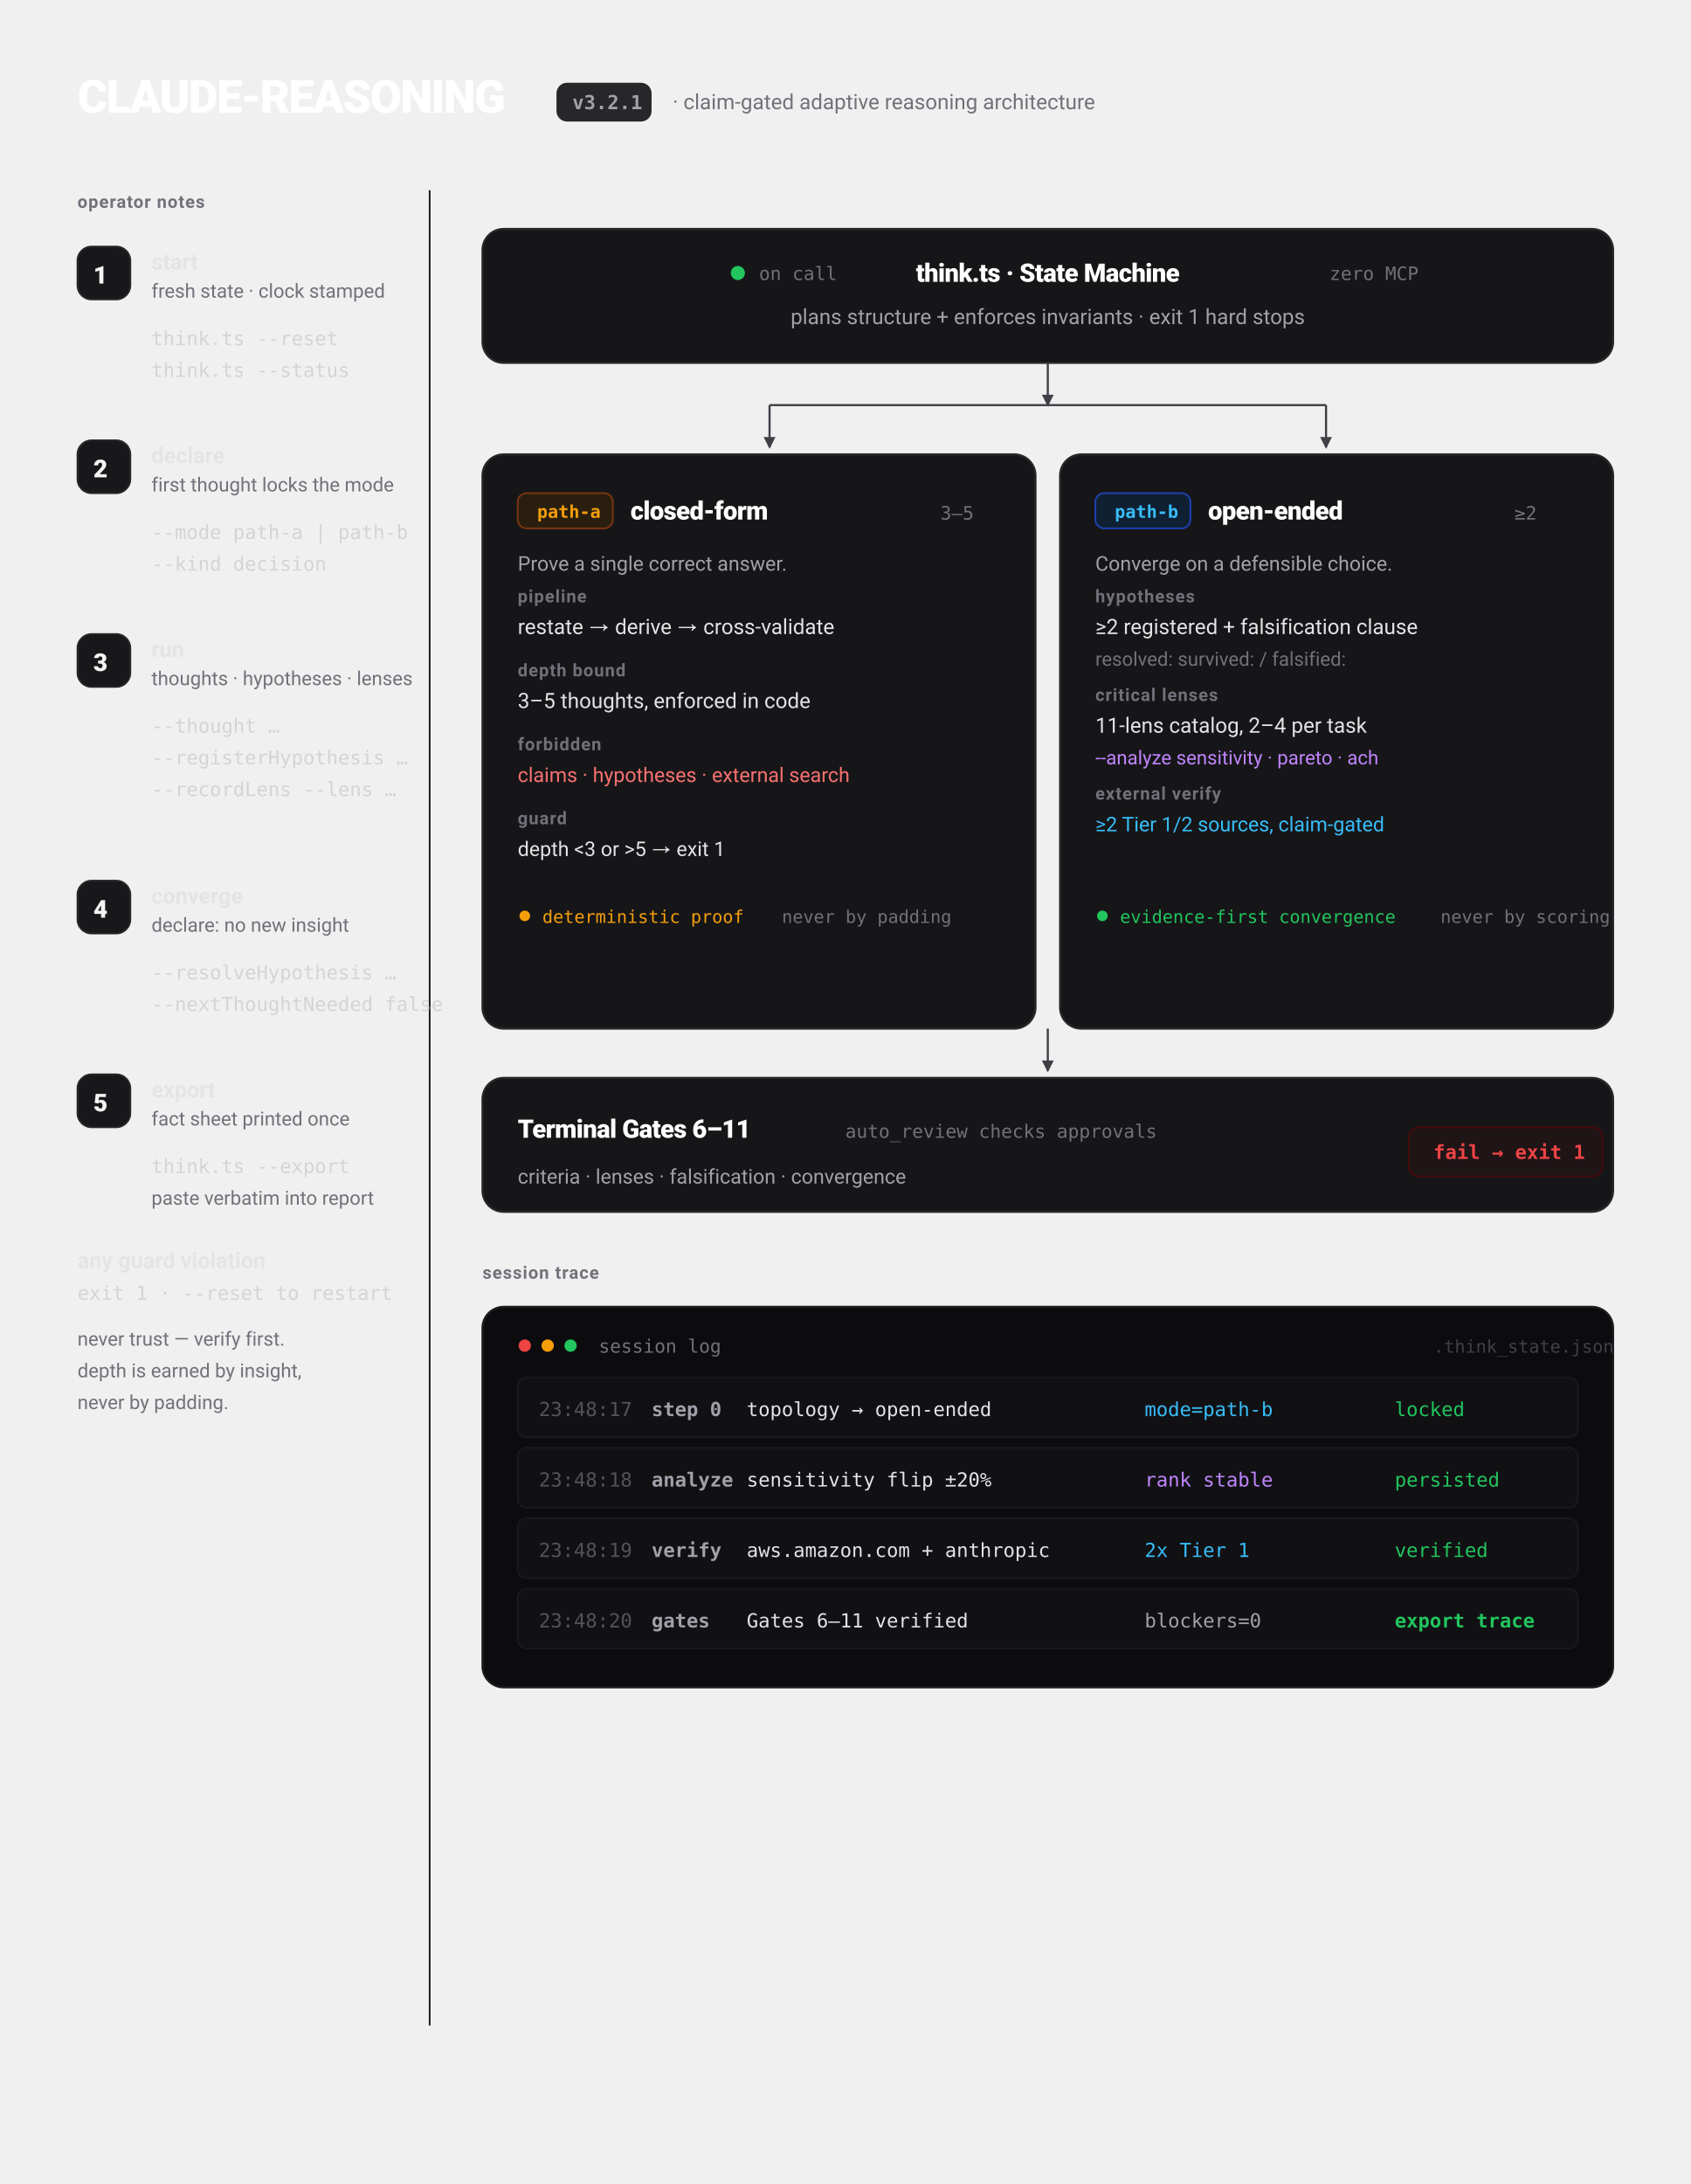
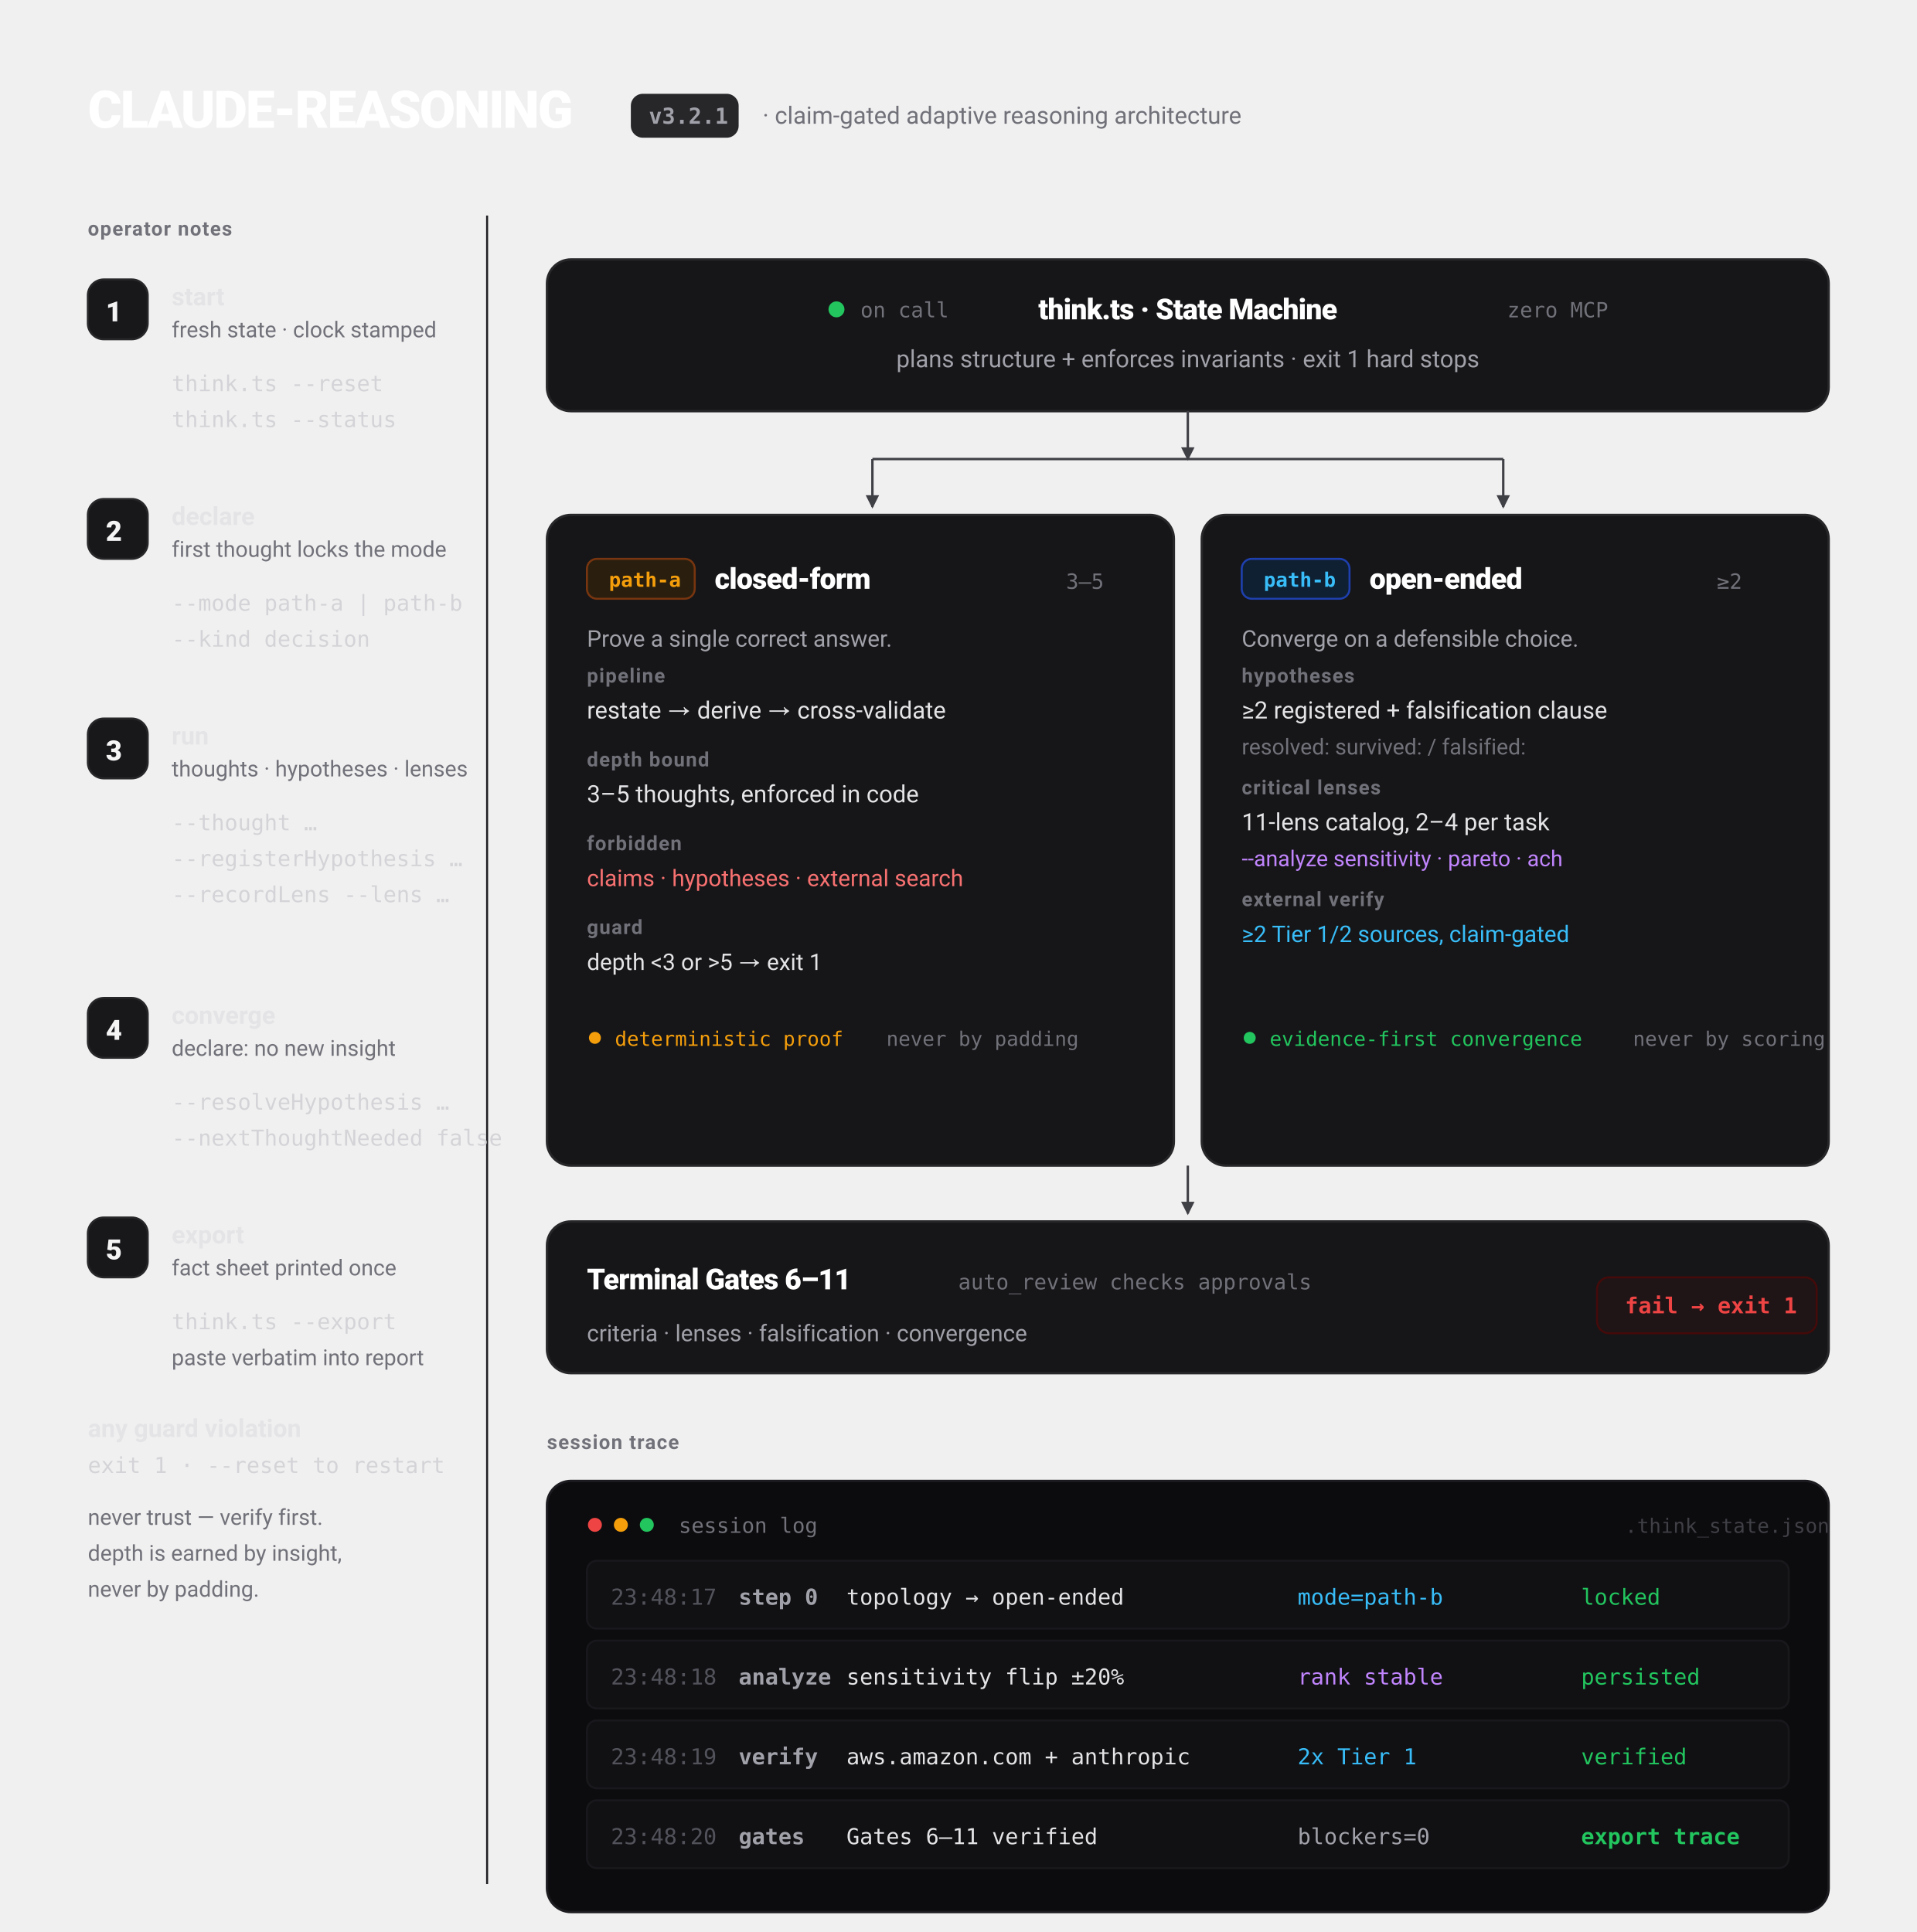
- <svg xmlns="http://www.w3.org/2000/svg" viewBox="0 0 960 1240" width="100%" height="100%" style="background:#111113; font-family:-apple-system,BlinkMacSystemFont,'SF Pro Text','Segoe UI',Roboto,Helvetica,sans-serif;">
+ <svg xmlns="http://www.w3.org/2000/svg" viewBox="0 0 960 968" width="100%" height="100%" style="background:#111113; font-family:-apple-system,BlinkMacSystemFont,'SF Pro Text','Segoe UI',Roboto,Helvetica,sans-serif;">
  <defs>
    <style>
      .mono { font-family: 'SF Mono', Consolas, Monaco, Menlo, monospace; }
      .anno { font-size: 11.5px; fill: #a1a1aa; }
      .anno-head { font-size: 12.5px; font-weight: 700; fill: #e4e4e7; }
      .anno-dim { font-size: 11px; fill: #71717a; }
      .anno-cmd { font-size: 11px; fill: #d4d4d8; }
      .hdr-label { font-size: 10px; font-weight: 600; fill: #71717a; text-transform: uppercase; letter-spacing: 0.05em; }
      .ttl { font-size: 14.5px; font-weight: 800; fill: #ffffff; letter-spacing: -0.02em; }
    </style>
    <marker id="arrow" viewBox="0 0 10 10" refX="7" refY="5" markerWidth="7" markerHeight="7" orient="auto-start-reverse">
      <path d="M 0 1 L 8 5 L 0 9 z" fill="#3f3f46" />
    </marker>
  </defs>
  <g transform="translate(44, 40)">
    <text x="0" y="24" font-size="26" font-weight="800" fill="#ffffff" letter-spacing="-0.03em">CLAUDE-REASONING</text>
    <rect x="272" y="7" width="54" height="22" rx="6" fill="#27272a" />
    <text x="281" y="22" class="mono" font-size="11" font-weight="700" fill="#a1a1aa">v3.2.1</text>
    <text x="338" y="22" font-size="12" fill="#71717a">· claim-gated adaptive reasoning architecture</text>
  </g>
-   <line x1="244" y1="108" x2="244" y2="1150" stroke="#1f1f23" stroke-width="1" />
+   <line x1="244" y1="108" x2="244" y2="944" stroke="#1f1f23" stroke-width="1" />
  <text x="44" y="118" class="hdr-label">operator notes</text>
  <g transform="translate(44, 140)">
    <g>
      <rect width="30" height="30" rx="8" fill="#18181b" stroke="#27272a" />
      <text x="9" y="21" font-size="14" font-weight="800" fill="#f4f4f5">1</text>
    </g>
    <text x="42" y="13" class="anno-head">start</text>
    <text x="42" y="29" class="anno-dim">fresh state · clock stamped</text>
    <text x="42" y="56" class="mono anno-cmd">think.ts --reset</text>
    <text x="42" y="74" class="mono anno-cmd">think.ts --status</text>
  </g>
  <g transform="translate(44, 250)">
    <g>
      <rect width="30" height="30" rx="8" fill="#18181b" stroke="#27272a" />
      <text x="9" y="21" font-size="14" font-weight="800" fill="#f4f4f5">2</text>
    </g>
    <text x="42" y="13" class="anno-head">declare</text>
    <text x="42" y="29" class="anno-dim">first thought locks the mode</text>
    <text x="42" y="56" class="mono anno-cmd">--mode path-a | path-b</text>
    <text x="42" y="74" class="mono anno-cmd">--kind decision</text>
  </g>
  <g transform="translate(44, 360)">
    <g>
      <rect width="30" height="30" rx="8" fill="#18181b" stroke="#27272a" />
      <text x="9" y="21" font-size="14" font-weight="800" fill="#f4f4f5">3</text>
    </g>
    <text x="42" y="13" class="anno-head">run</text>
    <text x="42" y="29" class="anno-dim">thoughts · hypotheses · lenses</text>
    <text x="42" y="56" class="mono anno-cmd">--thought …</text>
    <text x="42" y="74" class="mono anno-cmd">--registerHypothesis …</text>
    <text x="42" y="92" class="mono anno-cmd">--recordLens --lens …</text>
  </g>
  <g transform="translate(44, 500)">
    <g>
      <rect width="30" height="30" rx="8" fill="#18181b" stroke="#27272a" />
      <text x="9" y="21" font-size="14" font-weight="800" fill="#f4f4f5">4</text>
    </g>
    <text x="42" y="13" class="anno-head">converge</text>
    <text x="42" y="29" class="anno-dim">declare: no new insight</text>
    <text x="42" y="56" class="mono anno-cmd">--resolveHypothesis …</text>
    <text x="42" y="74" class="mono anno-cmd">--nextThoughtNeeded false</text>
  </g>
  <g transform="translate(44, 610)">
    <g>
      <rect width="30" height="30" rx="8" fill="#18181b" stroke="#27272a" />
      <text x="9" y="21" font-size="14" font-weight="800" fill="#f4f4f5">5</text>
    </g>
    <text x="42" y="13" class="anno-head">export</text>
    <text x="42" y="29" class="anno-dim">fact sheet printed once</text>
    <text x="42" y="56" class="mono anno-cmd">think.ts --export</text>
    <text x="42" y="74" class="anno-dim">paste verbatim into report</text>
  </g>
  <g transform="translate(44, 720)">
    <text x="0" y="0" class="anno-head" fill="#f87171">any guard violation</text>
    <text x="0" y="18" class="mono anno-cmd" fill="#ef4444">exit 1 · --reset to restart</text>
    <text x="0" y="44" class="anno-dim">never trust — verify first.</text>
    <text x="0" y="62" class="anno-dim">depth is earned by insight,</text>
    <text x="0" y="80" class="anno-dim">never by padding.</text>
  </g>
  <g transform="translate(274, 130)">
    <rect width="642" height="76" rx="12" fill="#161618" stroke="#27272a" stroke-width="1.2" />
    <g transform="translate(321, 30)">
      <circle cx="-176" cy="-5" r="4" fill="#22c55e" />
      <text x="-164" y="-1" class="mono" font-size="10.5" fill="#71717a">on call</text>
      <text x="0" y="0" text-anchor="middle" class="ttl">think.ts · State Machine</text>
      <text x="0" y="24" text-anchor="middle" font-size="12" fill="#a1a1aa">plans structure + enforces invariants · exit 1 hard stops</text>
      <text x="160" y="-1" class="mono" font-size="10.5" fill="#71717a">zero MCP</text>
    </g>
  </g>
  <line x1="595" y1="206" x2="595" y2="230" stroke="#3f3f46" stroke-width="1.2" marker-end="url(#arrow)" />
  <path d="M 437 230 L 753 230" fill="none" stroke="#3f3f46" stroke-width="1.2" />
  <line x1="437" y1="230" x2="437" y2="254" stroke="#3f3f46" stroke-width="1.2" marker-end="url(#arrow)" />
  <line x1="753" y1="230" x2="753" y2="254" stroke="#3f3f46" stroke-width="1.2" marker-end="url(#arrow)" />
  <g transform="translate(274, 258)">
    <rect width="314" height="326" rx="12" fill="#161618" stroke="#27272a" stroke-width="1.2" />
    <g transform="translate(20, 22)">
      <rect width="54" height="20" rx="5" fill="#2a1f0f" stroke="#78350f" />
      <text x="11" y="14" class="mono" font-size="10" font-weight="700" fill="#f59e0b">path-a</text>
      <text x="64" y="15" class="ttl" font-size="13.5">closed-form</text>
      <text x="240" y="15" class="mono" font-size="10.5" fill="#71717a">3–5</text>
      <text x="0" y="44" font-size="11.5" fill="#a1a1aa">Prove a single correct answer.</text>
      <g transform="translate(0, 62)">
        <text x="0" y="0" class="hdr-label">pipeline</text>
        <text x="0" y="18" font-size="12" fill="#e4e4e7">restate → derive → cross-validate</text>
      </g>
      <g transform="translate(0, 104)">
        <text x="0" y="0" class="hdr-label">depth bound</text>
        <text x="0" y="18" font-size="12" fill="#e4e4e7">3–5 thoughts, enforced in code</text>
      </g>
      <g transform="translate(0, 146)">
        <text x="0" y="0" class="hdr-label">forbidden</text>
        <text x="0" y="18" font-size="11.5" fill="#f87171">claims · hypotheses · external search</text>
      </g>
      <g transform="translate(0, 188)">
        <text x="0" y="0" class="hdr-label">guard</text>
        <text x="0" y="18" font-size="11.5" fill="#e4e4e7">depth &lt;3 or &gt;5 → exit 1</text>
      </g>
      <g transform="translate(0, 236)">
        <circle cx="4" cy="4" r="3" fill="#f59e0b" />
        <text x="14" y="8" class="mono" font-size="10" fill="#f59e0b">deterministic proof</text>
        <text x="150" y="8" class="mono" font-size="10" fill="#71717a">never by padding</text>
      </g>
    </g>
  </g>
  <g transform="translate(602, 258)">
    <rect width="314" height="326" rx="12" fill="#161618" stroke="#27272a" stroke-width="1.2" />
    <g transform="translate(20, 22)">
      <rect width="54" height="20" rx="5" fill="#0f2033" stroke="#1e40af" />
      <text x="11" y="14" class="mono" font-size="10" font-weight="700" fill="#38bdf8">path-b</text>
      <text x="64" y="15" class="ttl" font-size="13.5">open-ended</text>
      <text x="238" y="15" class="mono" font-size="10.5" fill="#71717a">≥2</text>
      <text x="0" y="44" font-size="11.5" fill="#a1a1aa">Converge on a defensible choice.</text>
      <g transform="translate(0, 62)">
        <text x="0" y="0" class="hdr-label">hypotheses</text>
        <text x="0" y="18" font-size="12" fill="#e4e4e7">≥2 registered + falsification clause</text>
        <text x="0" y="36" font-size="11" fill="#71717a">resolved: survived: / falsified:</text>
      </g>
      <g transform="translate(0, 118)">
        <text x="0" y="0" class="hdr-label">critical lenses</text>
        <text x="0" y="18" font-size="12" fill="#e4e4e7">11-lens catalog, 2–4 per task</text>
        <text x="0" y="36" font-size="11" fill="#c084fc">--analyze sensitivity · pareto · ach</text>
      </g>
      <g transform="translate(0, 174)">
        <text x="0" y="0" class="hdr-label">external verify</text>
        <text x="0" y="18" font-size="11.5" fill="#38bdf8">≥2 Tier 1/2 sources, claim-gated</text>
      </g>
      <g transform="translate(0, 236)">
        <circle cx="4" cy="4" r="3" fill="#22c55e" />
        <text x="14" y="8" class="mono" font-size="10" fill="#22c55e">evidence-first convergence</text>
        <text x="196" y="8" class="mono" font-size="10" fill="#71717a">never by scoring</text>
      </g>
    </g>
  </g>
  <line x1="595" y1="584" x2="595" y2="608" stroke="#3f3f46" stroke-width="1.2" marker-end="url(#arrow)" />
  <g transform="translate(274, 612)">
    <rect width="642" height="76" rx="12" fill="#161618" stroke="#27272a" stroke-width="1.2" />
    <g transform="translate(20, 20)">
      <text x="0" y="14" class="ttl" font-size="13.5">Terminal Gates 6–11</text>
      <text x="186" y="14" class="mono" font-size="10.5" fill="#71717a">auto_review checks approvals</text>
      <text x="0" y="40" font-size="11.5" fill="#a1a1aa">criteria · lenses · falsification · convergence</text>
      <g transform="translate(506, 8)">
        <rect width="110" height="28" rx="6" fill="#1f1416" stroke="#450a0a" />
        <text x="14" y="18" class="mono" font-size="11" font-weight="700" fill="#ef4444">fail → exit 1</text>
      </g>
    </g>
  </g>
  <text x="274" y="726" class="hdr-label">session trace</text>
  <g transform="translate(274, 742)">
    <rect width="642" height="216" rx="12" fill="#0c0c0e" stroke="#1c1c20" stroke-width="1.2" />
    <g transform="translate(20, 18)">
      <circle cx="4" cy="4" r="3.5" fill="#ef4444" />
      <circle cx="17" cy="4" r="3.5" fill="#f59e0b" />
      <circle cx="30" cy="4" r="3.5" fill="#22c55e" />
      <text x="46" y="8" class="mono" font-size="10.5" fill="#71717a">session log</text>
      <text x="520" y="8" class="mono" font-size="10" fill="#3f3f46">.think_state.json</text>
    </g>
    <g transform="translate(20, 40)" class="mono" font-size="11">
      <g>
        <rect width="602" height="34" rx="5" fill="#111114" stroke="#19191d" />
        <text x="12" y="22" fill="#52525b">23:48:17</text>
        <text x="76" y="22" font-weight="700" fill="#a1a1aa">step 0</text>
        <text x="130" y="22" fill="#e4e4e7">topology → open-ended</text>
        <text x="356" y="22" fill="#38bdf8">mode=path-b</text>
        <text x="498" y="22" fill="#22c55e">locked</text>
      </g>
      <g transform="translate(0, 40)">
        <rect width="602" height="34" rx="5" fill="#111114" stroke="#19191d" />
        <text x="12" y="22" fill="#52525b">23:48:18</text>
        <text x="76" y="22" font-weight="700" fill="#a1a1aa">analyze</text>
        <text x="130" y="22" fill="#e4e4e7">sensitivity flip ±20%</text>
        <text x="356" y="22" fill="#c084fc">rank stable</text>
        <text x="498" y="22" fill="#22c55e">persisted</text>
      </g>
      <g transform="translate(0, 80)">
        <rect width="602" height="34" rx="5" fill="#111114" stroke="#19191d" />
        <text x="12" y="22" fill="#52525b">23:48:19</text>
        <text x="76" y="22" font-weight="700" fill="#a1a1aa">verify</text>
        <text x="130" y="22" fill="#e4e4e7">aws.amazon.com + anthropic</text>
        <text x="356" y="22" fill="#38bdf8">2x Tier 1</text>
        <text x="498" y="22" fill="#22c55e">verified</text>
      </g>
      <g transform="translate(0, 120)">
        <rect width="602" height="34" rx="5" fill="#111114" stroke="#19191d" />
        <text x="12" y="22" fill="#52525b">23:48:20</text>
        <text x="76" y="22" font-weight="700" fill="#a1a1aa">gates</text>
        <text x="130" y="22" fill="#e4e4e7">Gates 6–11 verified</text>
        <text x="356" y="22" fill="#a1a1aa">blockers=0</text>
        <text x="498" y="22" fill="#22c55e" font-weight="700">export trace</text>
      </g>
    </g>
  </g>
</svg>
